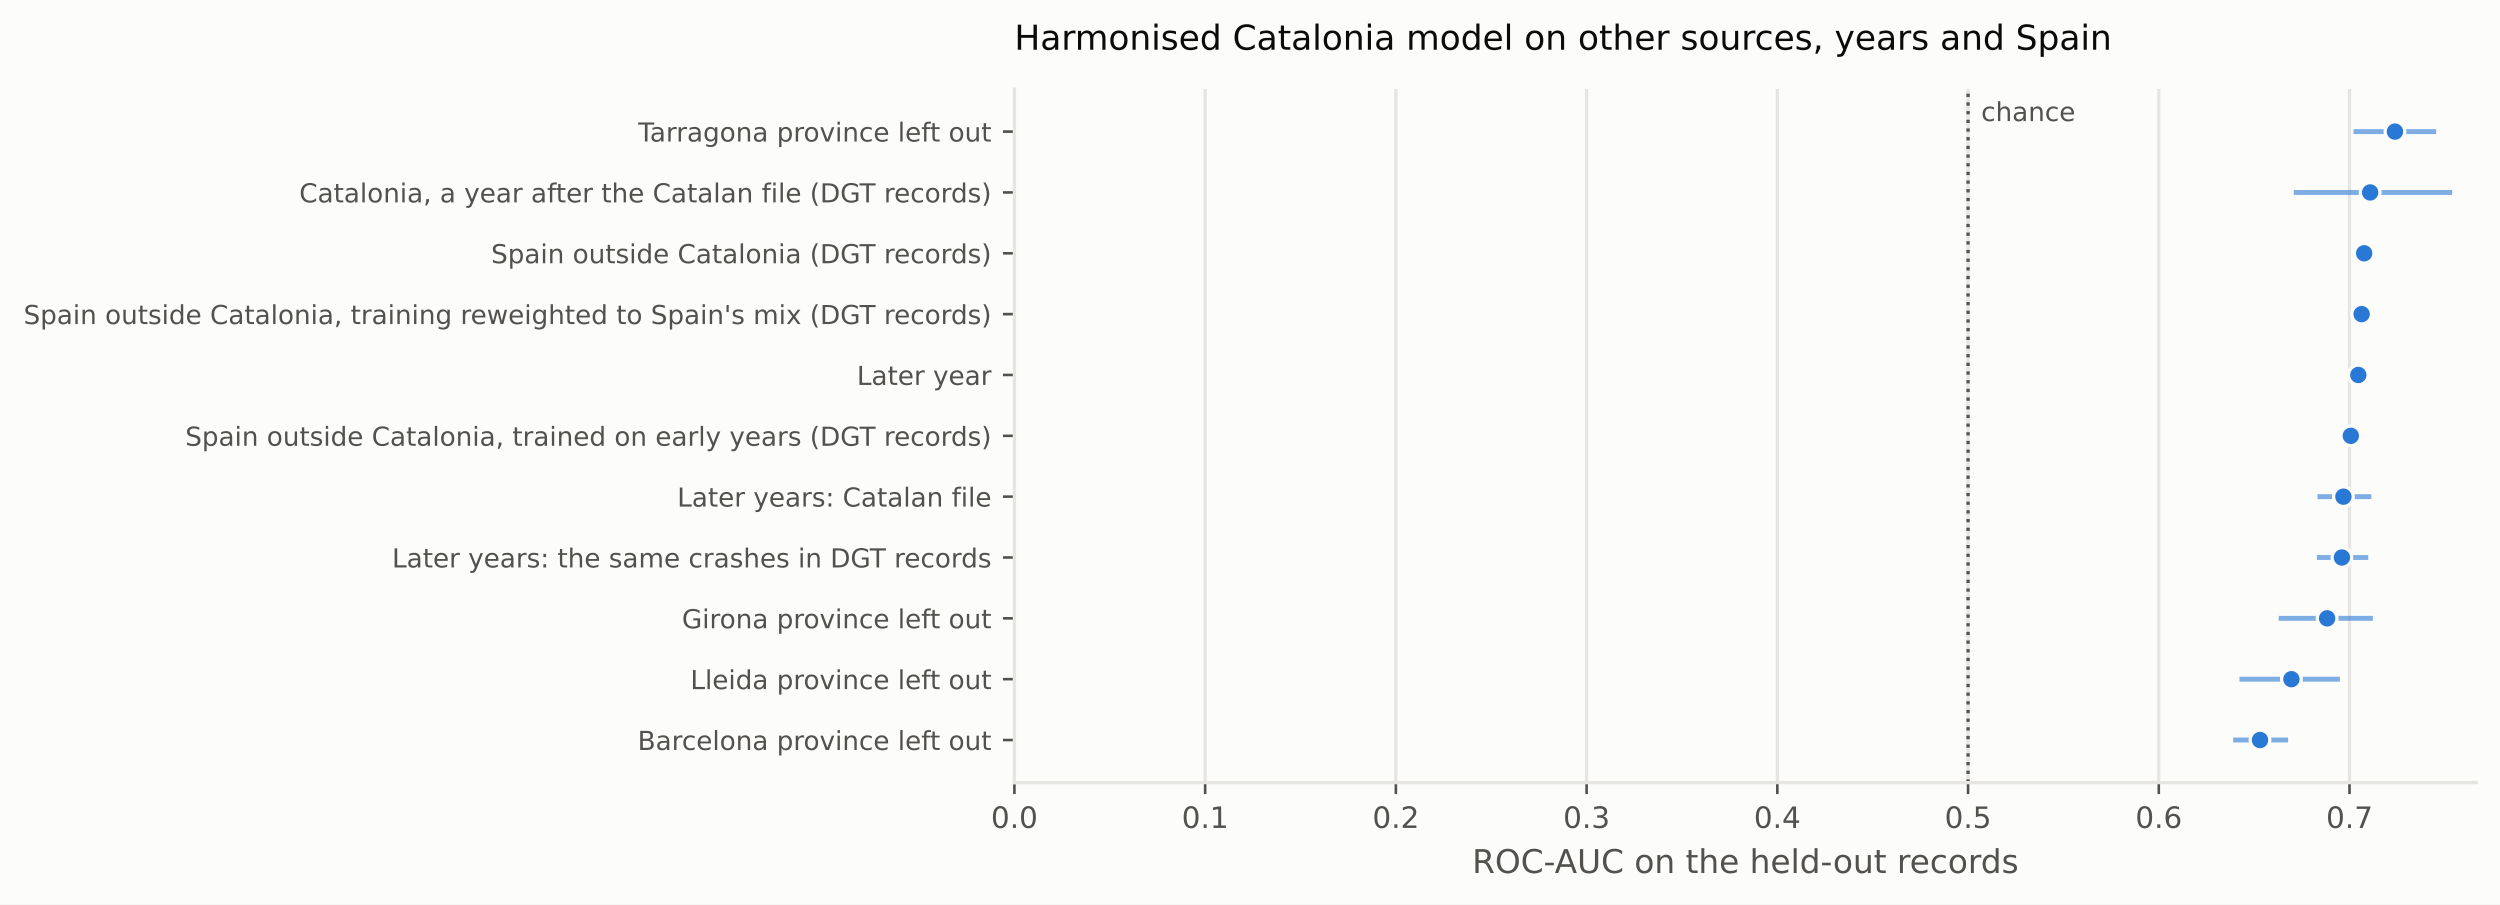
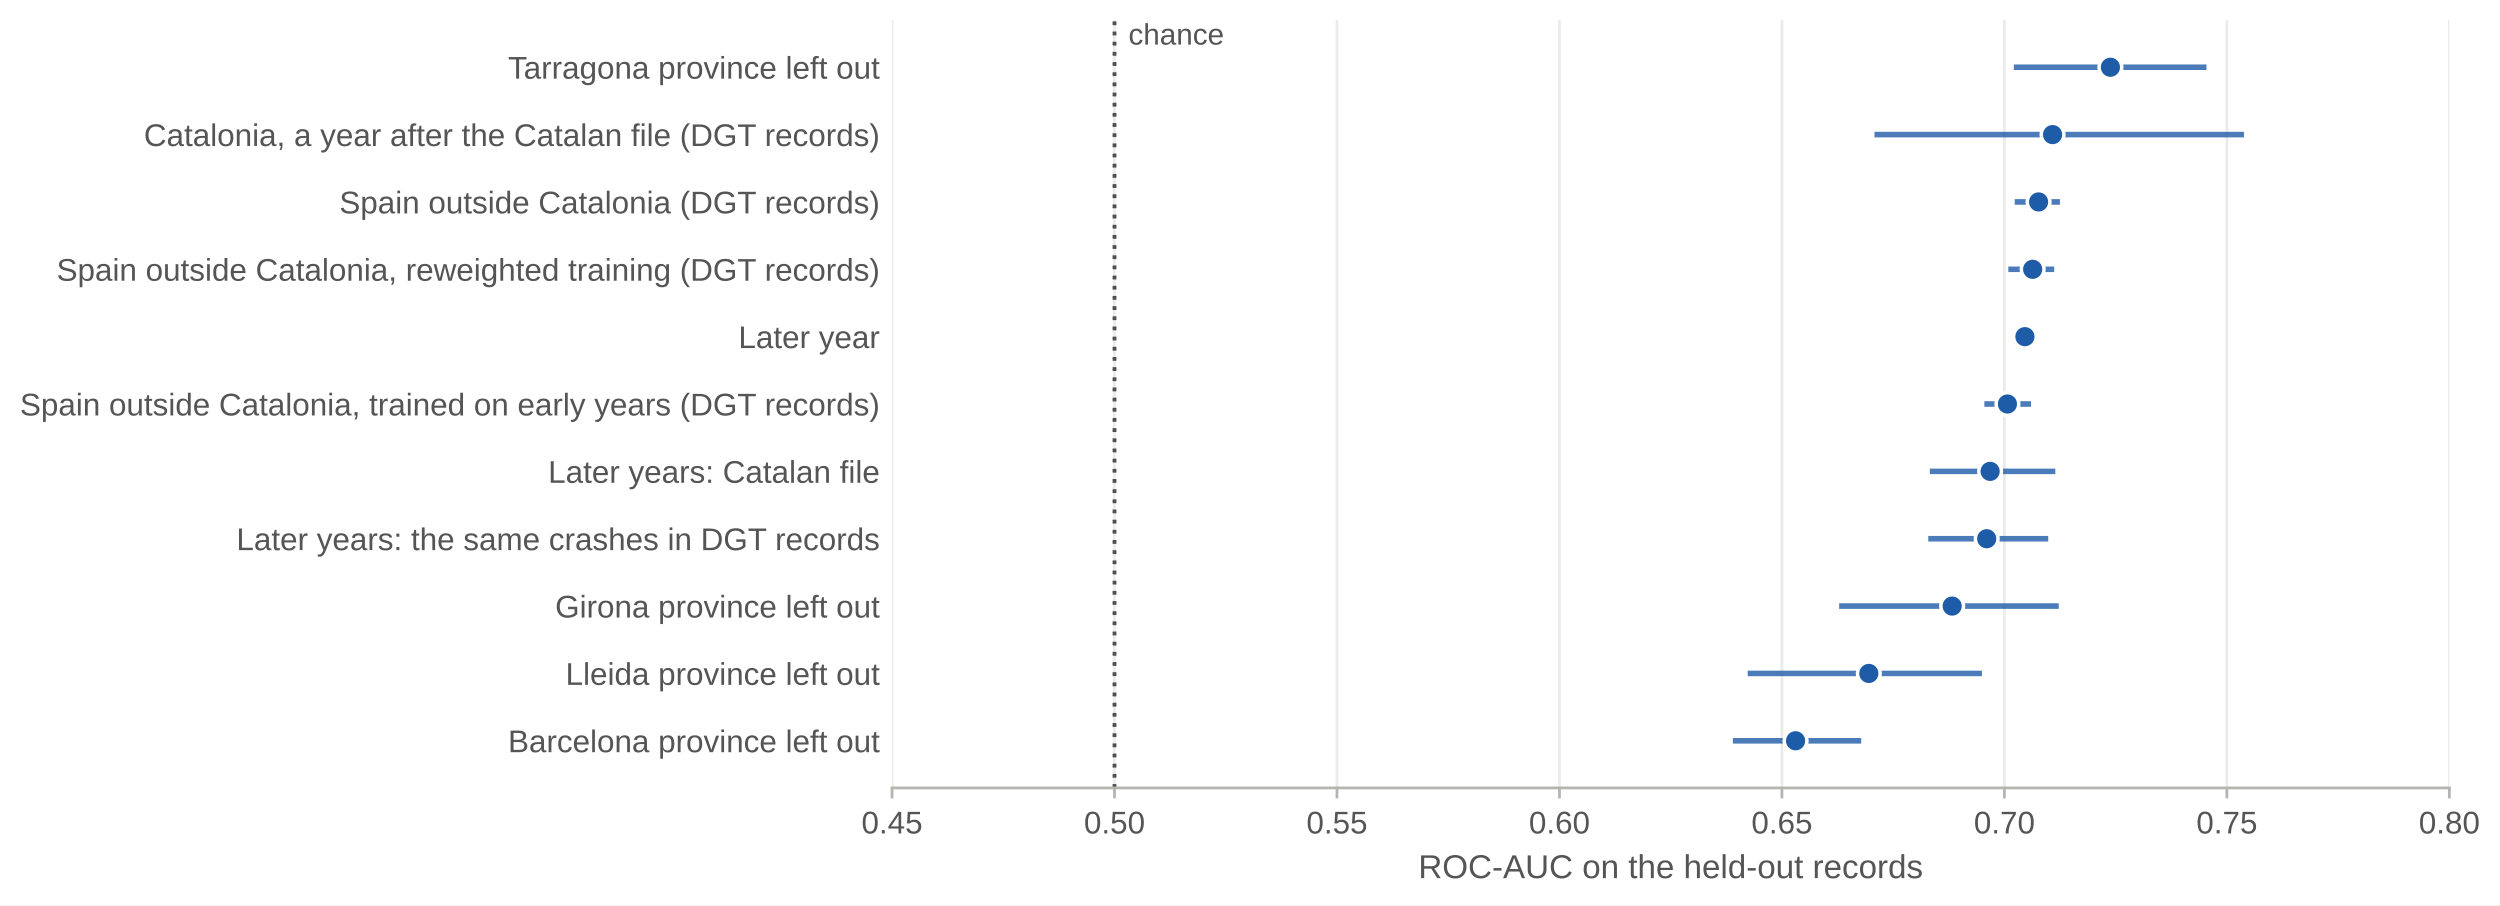
- <svg xmlns="http://www.w3.org/2000/svg" xmlns:xlink="http://www.w3.org/1999/xlink" width="763.336pt" height="276.16pt" viewBox="0 0 763.336 276.16" version="1.1">
+ <svg xmlns="http://www.w3.org/2000/svg" xmlns:xlink="http://www.w3.org/1999/xlink" width="716.614pt" height="259.479pt" viewBox="0 0 716.614 259.479" version="1.1">
  <defs>
    <style type="text/css">*{stroke-linejoin: round; stroke-linecap: butt}</style>
  </defs>
  <g id="figure_1">
    <g id="patch_1">
-       <path d="M 0 276.16  L 763.336 276.16  L 763.336 0  L 0 0  z " style="fill: #fcfcfb" />
+       <path d="M 0 259.479  L 716.614 259.479  L 716.614 0  L 0 0  z " style="fill: #ffffff" />
    </g>
    <g id="axes_1">
      <g id="patch_2">
-         <path d="M 309.736 238.959  L 756.136 238.959  L 756.136 27.178  L 309.736 27.178  z " style="fill: #fcfcfb" />
+         <path d="M 255.697 225.857  L 702.097 225.857  L 702.097 5.76  L 255.697 5.76  z " style="fill: #ffffff" />
      </g>
      <g id="matplotlib.axis_1">
        <g id="xtick_1">
          <g id="line2d_1">
-             <path d="M 309.736 238.959  L 309.736 27.178  " clip-path="url(#p1275d11345)" style="fill: none; stroke: #e6e5e1; stroke-linecap: round" />
+             <path d="M 255.697 225.857  L 255.697 5.76  " clip-path="url(#p3097433de4)" style="fill: none; stroke: #ebebe8; stroke-width: 0.8; stroke-linecap: round" />
          </g>
          <g id="line2d_2">
            <defs>
-               <path id="m3a9c350e79" d="M 0 0  L 0 3.5  " style="stroke: #52514e; stroke-width: 0.8" />
+               <path id="md614d822b1" d="M 0 0  L 0 3  " style="stroke: #b5b5b0; stroke-width: 0.8" />
            </defs>
            <g>
-               <use xlink:href="#m3a9c350e79" x="309.736" y="238.959" style="fill: #52514e; stroke: #52514e; stroke-width: 0.8" />
+               <use xlink:href="#md614d822b1" x="255.697" y="225.857" style="fill: #b5b5b0; stroke: #b5b5b0; stroke-width: 0.8" />
            </g>
          </g>
          <g id="text_1">
-             <text style="font-size: 9px; font-family: 'DejaVu Sans', 'Bitstream Vera Sans', 'Computer Modern Sans Serif', 'Lucida Grande', 'Verdana', 'Geneva', 'Lucid', 'Arial', 'Helvetica', 'Avant Garde', sans-serif; text-anchor: middle; fill: #52514e" x="309.736" y="252.797" transform="rotate(-0 309.7362 252.7971)">0.0</text>
+             <text style="font-size: 9px; font-family: 'Arial', 'Liberation Sans', 'Helvetica', 'DejaVu Sans', sans-serif; text-anchor: middle; fill: #555555" x="255.697" y="238.909" transform="rotate(-0 255.6969 238.909)">0.45</text>
          </g>
        </g>
        <g id="xtick_2">
          <g id="line2d_3">
-             <path d="M 367.972 238.959  L 367.972 27.178  " clip-path="url(#p1275d11345)" style="fill: none; stroke: #e6e5e1; stroke-linecap: round" />
+             <path d="M 319.468 225.857  L 319.468 5.76  " clip-path="url(#p3097433de4)" style="fill: none; stroke: #ebebe8; stroke-width: 0.8; stroke-linecap: round" />
          </g>
          <g id="line2d_4">
            <g>
-               <use xlink:href="#m3a9c350e79" x="367.972" y="238.959" style="fill: #52514e; stroke: #52514e; stroke-width: 0.8" />
+               <use xlink:href="#md614d822b1" x="319.468" y="225.857" style="fill: #b5b5b0; stroke: #b5b5b0; stroke-width: 0.8" />
            </g>
          </g>
          <g id="text_2">
-             <text style="font-size: 9px; font-family: 'DejaVu Sans', 'Bitstream Vera Sans', 'Computer Modern Sans Serif', 'Lucida Grande', 'Verdana', 'Geneva', 'Lucid', 'Arial', 'Helvetica', 'Avant Garde', sans-serif; text-anchor: middle; fill: #52514e" x="367.972" y="252.797" transform="rotate(-0 367.9723 252.7971)">0.1</text>
+             <text style="font-size: 9px; font-family: 'Arial', 'Liberation Sans', 'Helvetica', 'DejaVu Sans', sans-serif; text-anchor: middle; fill: #555555" x="319.468" y="238.909" transform="rotate(-0 319.4683 238.909)">0.50</text>
          </g>
        </g>
        <g id="xtick_3">
          <g id="line2d_5">
-             <path d="M 426.208 238.959  L 426.208 27.178  " clip-path="url(#p1275d11345)" style="fill: none; stroke: #e6e5e1; stroke-linecap: round" />
+             <path d="M 383.24 225.857  L 383.24 5.76  " clip-path="url(#p3097433de4)" style="fill: none; stroke: #ebebe8; stroke-width: 0.8; stroke-linecap: round" />
          </g>
          <g id="line2d_6">
            <g>
-               <use xlink:href="#m3a9c350e79" x="426.208" y="238.959" style="fill: #52514e; stroke: #52514e; stroke-width: 0.8" />
+               <use xlink:href="#md614d822b1" x="383.24" y="225.857" style="fill: #b5b5b0; stroke: #b5b5b0; stroke-width: 0.8" />
            </g>
          </g>
          <g id="text_3">
-             <text style="font-size: 9px; font-family: 'DejaVu Sans', 'Bitstream Vera Sans', 'Computer Modern Sans Serif', 'Lucida Grande', 'Verdana', 'Geneva', 'Lucid', 'Arial', 'Helvetica', 'Avant Garde', sans-serif; text-anchor: middle; fill: #52514e" x="426.208" y="252.797" transform="rotate(-0 426.2084 252.7971)">0.2</text>
+             <text style="font-size: 9px; font-family: 'Arial', 'Liberation Sans', 'Helvetica', 'DejaVu Sans', sans-serif; text-anchor: middle; fill: #555555" x="383.24" y="238.909" transform="rotate(-0 383.2397 238.909)">0.55</text>
          </g>
        </g>
        <g id="xtick_4">
          <g id="line2d_7">
-             <path d="M 484.444 238.959  L 484.444 27.178  " clip-path="url(#p1275d11345)" style="fill: none; stroke: #e6e5e1; stroke-linecap: round" />
+             <path d="M 447.011 225.857  L 447.011 5.76  " clip-path="url(#p3097433de4)" style="fill: none; stroke: #ebebe8; stroke-width: 0.8; stroke-linecap: round" />
          </g>
          <g id="line2d_8">
            <g>
-               <use xlink:href="#m3a9c350e79" x="484.444" y="238.959" style="fill: #52514e; stroke: #52514e; stroke-width: 0.8" />
+               <use xlink:href="#md614d822b1" x="447.011" y="225.857" style="fill: #b5b5b0; stroke: #b5b5b0; stroke-width: 0.8" />
            </g>
          </g>
          <g id="text_4">
-             <text style="font-size: 9px; font-family: 'DejaVu Sans', 'Bitstream Vera Sans', 'Computer Modern Sans Serif', 'Lucida Grande', 'Verdana', 'Geneva', 'Lucid', 'Arial', 'Helvetica', 'Avant Garde', sans-serif; text-anchor: middle; fill: #52514e" x="484.444" y="252.797" transform="rotate(-0 484.4445 252.7971)">0.3</text>
+             <text style="font-size: 9px; font-family: 'Arial', 'Liberation Sans', 'Helvetica', 'DejaVu Sans', sans-serif; text-anchor: middle; fill: #555555" x="447.011" y="238.909" transform="rotate(-0 447.0112 238.909)">0.60</text>
          </g>
        </g>
        <g id="xtick_5">
          <g id="line2d_9">
-             <path d="M 542.681 238.959  L 542.681 27.178  " clip-path="url(#p1275d11345)" style="fill: none; stroke: #e6e5e1; stroke-linecap: round" />
+             <path d="M 510.783 225.857  L 510.783 5.76  " clip-path="url(#p3097433de4)" style="fill: none; stroke: #ebebe8; stroke-width: 0.8; stroke-linecap: round" />
          </g>
          <g id="line2d_10">
            <g>
-               <use xlink:href="#m3a9c350e79" x="542.681" y="238.959" style="fill: #52514e; stroke: #52514e; stroke-width: 0.8" />
+               <use xlink:href="#md614d822b1" x="510.783" y="225.857" style="fill: #b5b5b0; stroke: #b5b5b0; stroke-width: 0.8" />
            </g>
          </g>
          <g id="text_5">
-             <text style="font-size: 9px; font-family: 'DejaVu Sans', 'Bitstream Vera Sans', 'Computer Modern Sans Serif', 'Lucida Grande', 'Verdana', 'Geneva', 'Lucid', 'Arial', 'Helvetica', 'Avant Garde', sans-serif; text-anchor: middle; fill: #52514e" x="542.681" y="252.797" transform="rotate(-0 542.6806 252.7971)">0.4</text>
+             <text style="font-size: 9px; font-family: 'Arial', 'Liberation Sans', 'Helvetica', 'DejaVu Sans', sans-serif; text-anchor: middle; fill: #555555" x="510.783" y="238.909" transform="rotate(-0 510.7826 238.909)">0.65</text>
          </g>
        </g>
        <g id="xtick_6">
          <g id="line2d_11">
-             <path d="M 600.917 238.959  L 600.917 27.178  " clip-path="url(#p1275d11345)" style="fill: none; stroke: #e6e5e1; stroke-linecap: round" />
+             <path d="M 574.554 225.857  L 574.554 5.76  " clip-path="url(#p3097433de4)" style="fill: none; stroke: #ebebe8; stroke-width: 0.8; stroke-linecap: round" />
          </g>
          <g id="line2d_12">
            <g>
-               <use xlink:href="#m3a9c350e79" x="600.917" y="238.959" style="fill: #52514e; stroke: #52514e; stroke-width: 0.8" />
+               <use xlink:href="#md614d822b1" x="574.554" y="225.857" style="fill: #b5b5b0; stroke: #b5b5b0; stroke-width: 0.8" />
            </g>
          </g>
          <g id="text_6">
-             <text style="font-size: 9px; font-family: 'DejaVu Sans', 'Bitstream Vera Sans', 'Computer Modern Sans Serif', 'Lucida Grande', 'Verdana', 'Geneva', 'Lucid', 'Arial', 'Helvetica', 'Avant Garde', sans-serif; text-anchor: middle; fill: #52514e" x="600.917" y="252.797" transform="rotate(-0 600.9166 252.7971)">0.5</text>
+             <text style="font-size: 9px; font-family: 'Arial', 'Liberation Sans', 'Helvetica', 'DejaVu Sans', sans-serif; text-anchor: middle; fill: #555555" x="574.554" y="238.909" transform="rotate(-0 574.554 238.909)">0.70</text>
          </g>
        </g>
        <g id="xtick_7">
          <g id="line2d_13">
-             <path d="M 659.153 238.959  L 659.153 27.178  " clip-path="url(#p1275d11345)" style="fill: none; stroke: #e6e5e1; stroke-linecap: round" />
+             <path d="M 638.325 225.857  L 638.325 5.76  " clip-path="url(#p3097433de4)" style="fill: none; stroke: #ebebe8; stroke-width: 0.8; stroke-linecap: round" />
          </g>
          <g id="line2d_14">
            <g>
-               <use xlink:href="#m3a9c350e79" x="659.153" y="238.959" style="fill: #52514e; stroke: #52514e; stroke-width: 0.8" />
+               <use xlink:href="#md614d822b1" x="638.325" y="225.857" style="fill: #b5b5b0; stroke: #b5b5b0; stroke-width: 0.8" />
            </g>
          </g>
          <g id="text_7">
-             <text style="font-size: 9px; font-family: 'DejaVu Sans', 'Bitstream Vera Sans', 'Computer Modern Sans Serif', 'Lucida Grande', 'Verdana', 'Geneva', 'Lucid', 'Arial', 'Helvetica', 'Avant Garde', sans-serif; text-anchor: middle; fill: #52514e" x="659.153" y="252.797" transform="rotate(-0 659.1527 252.7971)">0.6</text>
+             <text style="font-size: 9px; font-family: 'Arial', 'Liberation Sans', 'Helvetica', 'DejaVu Sans', sans-serif; text-anchor: middle; fill: #555555" x="638.325" y="238.909" transform="rotate(-0 638.3254 238.909)">0.75</text>
          </g>
        </g>
        <g id="xtick_8">
          <g id="line2d_15">
-             <path d="M 717.389 238.959  L 717.389 27.178  " clip-path="url(#p1275d11345)" style="fill: none; stroke: #e6e5e1; stroke-linecap: round" />
+             <path d="M 702.097 225.857  L 702.097 5.76  " clip-path="url(#p3097433de4)" style="fill: none; stroke: #ebebe8; stroke-width: 0.8; stroke-linecap: round" />
          </g>
          <g id="line2d_16">
            <g>
-               <use xlink:href="#m3a9c350e79" x="717.389" y="238.959" style="fill: #52514e; stroke: #52514e; stroke-width: 0.8" />
+               <use xlink:href="#md614d822b1" x="702.097" y="225.857" style="fill: #b5b5b0; stroke: #b5b5b0; stroke-width: 0.8" />
            </g>
          </g>
          <g id="text_8">
-             <text style="font-size: 9px; font-family: 'DejaVu Sans', 'Bitstream Vera Sans', 'Computer Modern Sans Serif', 'Lucida Grande', 'Verdana', 'Geneva', 'Lucid', 'Arial', 'Helvetica', 'Avant Garde', sans-serif; text-anchor: middle; fill: #52514e" x="717.389" y="252.797" transform="rotate(-0 717.3888 252.7971)">0.7</text>
+             <text style="font-size: 9px; font-family: 'Arial', 'Liberation Sans', 'Helvetica', 'DejaVu Sans', sans-serif; text-anchor: middle; fill: #555555" x="702.097" y="238.909" transform="rotate(-0 702.0969 238.909)">0.80</text>
          </g>
        </g>
        <g id="text_9">
-           <text style="font-size: 10px; font-family: 'DejaVu Sans', 'Bitstream Vera Sans', 'Computer Modern Sans Serif', 'Lucida Grande', 'Verdana', 'Geneva', 'Lucid', 'Arial', 'Helvetica', 'Avant Garde', sans-serif; text-anchor: middle; fill: #52514e" x="532.936" y="266.558" transform="rotate(-0 532.9362 266.5576)">ROC-AUC on the held-out records</text>
+           <text style="font-size: 9.5px; font-family: 'Arial', 'Liberation Sans', 'Helvetica', 'DejaVu Sans', sans-serif; text-anchor: middle; fill: #555555" x="478.897" y="251.719" transform="rotate(-0 478.8969 251.7193)">ROC-AUC on the held-out records</text>
        </g>
      </g>
      <g id="matplotlib.axis_2">
        <g id="ytick_1">
-           <g id="line2d_17">
-             <defs>
-               <path id="mdd3c75259f" d="M 0 0  L -3.5 0  " style="stroke: #52514e; stroke-width: 0.8" />
-             </defs>
-             <g>
-               <use xlink:href="#mdd3c75259f" x="309.736" y="225.955" style="fill: #52514e; stroke: #52514e; stroke-width: 0.8" />
-             </g>
-           </g>
+           <g id="line2d_17" />
          <g id="text_10">
-             <text style="font-size: 8px; font-family: 'DejaVu Sans', 'Bitstream Vera Sans', 'Computer Modern Sans Serif', 'Lucida Grande', 'Verdana', 'Geneva', 'Lucid', 'Arial', 'Helvetica', 'Avant Garde', sans-serif; text-anchor: end; fill: #52514e" x="302.736" y="228.994" transform="rotate(-0 302.7362 228.9945)">Barcelona province left out</text>
+             <text style="font-size: 9px; font-family: 'Arial', 'Liberation Sans', 'Helvetica', 'DejaVu Sans', sans-serif; text-anchor: end; fill: #555555" x="252.197" y="22.551" transform="rotate(-0 252.1969 22.55084)">Tarragona province left out</text>
          </g>
        </g>
        <g id="ytick_2">
-           <g id="line2d_18">
-             <g>
-               <use xlink:href="#mdd3c75259f" x="309.736" y="207.378" style="fill: #52514e; stroke: #52514e; stroke-width: 0.8" />
-             </g>
-           </g>
+           <g id="line2d_18" />
          <g id="text_11">
-             <text style="font-size: 8px; font-family: 'DejaVu Sans', 'Bitstream Vera Sans', 'Computer Modern Sans Serif', 'Lucida Grande', 'Verdana', 'Geneva', 'Lucid', 'Arial', 'Helvetica', 'Avant Garde', sans-serif; text-anchor: end; fill: #52514e" x="302.736" y="210.417" transform="rotate(-0 302.7362 210.4172)">Lleida province left out</text>
+             <text style="font-size: 9px; font-family: 'Arial', 'Liberation Sans', 'Helvetica', 'DejaVu Sans', sans-serif; text-anchor: end; fill: #555555" x="252.197" y="41.858" transform="rotate(-0 252.1969 41.85758)">Catalonia, a year after the Catalan file (DGT records)</text>
          </g>
        </g>
        <g id="ytick_3">
-           <g id="line2d_19">
-             <g>
-               <use xlink:href="#mdd3c75259f" x="309.736" y="188.801" style="fill: #52514e; stroke: #52514e; stroke-width: 0.8" />
-             </g>
-           </g>
+           <g id="line2d_19" />
          <g id="text_12">
-             <text style="font-size: 8px; font-family: 'DejaVu Sans', 'Bitstream Vera Sans', 'Computer Modern Sans Serif', 'Lucida Grande', 'Verdana', 'Geneva', 'Lucid', 'Arial', 'Helvetica', 'Avant Garde', sans-serif; text-anchor: end; fill: #52514e" x="302.736" y="191.84" transform="rotate(-0 302.7362 191.8399)">Girona province left out</text>
+             <text style="font-size: 9px; font-family: 'Arial', 'Liberation Sans', 'Helvetica', 'DejaVu Sans', sans-serif; text-anchor: end; fill: #555555" x="252.197" y="61.164" transform="rotate(-0 252.1969 61.16431)">Spain outside Catalonia (DGT records)</text>
          </g>
        </g>
        <g id="ytick_4">
-           <g id="line2d_20">
-             <g>
-               <use xlink:href="#mdd3c75259f" x="309.736" y="170.223" style="fill: #52514e; stroke: #52514e; stroke-width: 0.8" />
-             </g>
-           </g>
+           <g id="line2d_20" />
          <g id="text_13">
-             <text style="font-size: 8px; font-family: 'DejaVu Sans', 'Bitstream Vera Sans', 'Computer Modern Sans Serif', 'Lucida Grande', 'Verdana', 'Geneva', 'Lucid', 'Arial', 'Helvetica', 'Avant Garde', sans-serif; text-anchor: end; fill: #52514e" x="302.736" y="173.263" transform="rotate(-0 302.7362 173.2627)">Later years: the same crashes in DGT records</text>
+             <text style="font-size: 9px; font-family: 'Arial', 'Liberation Sans', 'Helvetica', 'DejaVu Sans', sans-serif; text-anchor: end; fill: #555555" x="252.197" y="80.471" transform="rotate(-0 252.1969 80.47105)">Spain outside Catalonia, reweighted training (DGT records)</text>
          </g>
        </g>
        <g id="ytick_5">
-           <g id="line2d_21">
-             <g>
-               <use xlink:href="#mdd3c75259f" x="309.736" y="151.646" style="fill: #52514e; stroke: #52514e; stroke-width: 0.8" />
-             </g>
-           </g>
+           <g id="line2d_21" />
          <g id="text_14">
-             <text style="font-size: 8px; font-family: 'DejaVu Sans', 'Bitstream Vera Sans', 'Computer Modern Sans Serif', 'Lucida Grande', 'Verdana', 'Geneva', 'Lucid', 'Arial', 'Helvetica', 'Avant Garde', sans-serif; text-anchor: end; fill: #52514e" x="302.736" y="154.685" transform="rotate(-0 302.7362 154.6854)">Later years: Catalan file</text>
+             <text style="font-size: 9px; font-family: 'Arial', 'Liberation Sans', 'Helvetica', 'DejaVu Sans', sans-serif; text-anchor: end; fill: #555555" x="252.197" y="99.778" transform="rotate(-0 252.1969 99.77779)">Later year</text>
          </g>
        </g>
        <g id="ytick_6">
-           <g id="line2d_22">
-             <g>
-               <use xlink:href="#mdd3c75259f" x="309.736" y="133.069" style="fill: #52514e; stroke: #52514e; stroke-width: 0.8" />
-             </g>
-           </g>
+           <g id="line2d_22" />
          <g id="text_15">
-             <text style="font-size: 8px; font-family: 'DejaVu Sans', 'Bitstream Vera Sans', 'Computer Modern Sans Serif', 'Lucida Grande', 'Verdana', 'Geneva', 'Lucid', 'Arial', 'Helvetica', 'Avant Garde', sans-serif; text-anchor: end; fill: #52514e" x="302.736" y="136.108" transform="rotate(-0 302.7362 136.1081)">Spain outside Catalonia, trained on early years (DGT records)</text>
+             <text style="font-size: 9px; font-family: 'Arial', 'Liberation Sans', 'Helvetica', 'DejaVu Sans', sans-serif; text-anchor: end; fill: #555555" x="252.197" y="119.085" transform="rotate(-0 252.1969 119.0845)">Spain outside Catalonia, trained on early years (DGT records)</text>
          </g>
        </g>
        <g id="ytick_7">
-           <g id="line2d_23">
-             <g>
-               <use xlink:href="#mdd3c75259f" x="309.736" y="114.491" style="fill: #52514e; stroke: #52514e; stroke-width: 0.8" />
-             </g>
-           </g>
+           <g id="line2d_23" />
          <g id="text_16">
-             <text style="font-size: 8px; font-family: 'DejaVu Sans', 'Bitstream Vera Sans', 'Computer Modern Sans Serif', 'Lucida Grande', 'Verdana', 'Geneva', 'Lucid', 'Arial', 'Helvetica', 'Avant Garde', sans-serif; text-anchor: end; fill: #52514e" x="302.736" y="117.531" transform="rotate(-0 302.7362 117.5306)">Later year</text>
+             <text style="font-size: 9px; font-family: 'Arial', 'Liberation Sans', 'Helvetica', 'DejaVu Sans', sans-serif; text-anchor: end; fill: #555555" x="252.197" y="138.391" transform="rotate(-0 252.1969 138.3913)">Later years: Catalan file</text>
          </g>
        </g>
        <g id="ytick_8">
-           <g id="line2d_24">
-             <g>
-               <use xlink:href="#mdd3c75259f" x="309.736" y="95.914" style="fill: #52514e; stroke: #52514e; stroke-width: 0.8" />
-             </g>
-           </g>
+           <g id="line2d_24" />
          <g id="text_17">
-             <text style="font-size: 8px; font-family: 'DejaVu Sans', 'Bitstream Vera Sans', 'Computer Modern Sans Serif', 'Lucida Grande', 'Verdana', 'Geneva', 'Lucid', 'Arial', 'Helvetica', 'Avant Garde', sans-serif; text-anchor: end; fill: #52514e" x="302.736" y="98.954" transform="rotate(-0 302.7362 98.95361)">Spain outside Catalonia, training reweighted to Spain's mix (DGT records)</text>
+             <text style="font-size: 9px; font-family: 'Arial', 'Liberation Sans', 'Helvetica', 'DejaVu Sans', sans-serif; text-anchor: end; fill: #555555" x="252.197" y="157.698" transform="rotate(-0 252.1969 157.698)">Later years: the same crashes in DGT records</text>
          </g>
        </g>
        <g id="ytick_9">
-           <g id="line2d_25">
-             <g>
-               <use xlink:href="#mdd3c75259f" x="309.736" y="77.337" style="fill: #52514e; stroke: #52514e; stroke-width: 0.8" />
-             </g>
-           </g>
+           <g id="line2d_25" />
          <g id="text_18">
-             <text style="font-size: 8px; font-family: 'DejaVu Sans', 'Bitstream Vera Sans', 'Computer Modern Sans Serif', 'Lucida Grande', 'Verdana', 'Geneva', 'Lucid', 'Arial', 'Helvetica', 'Avant Garde', sans-serif; text-anchor: end; fill: #52514e" x="302.736" y="80.376" transform="rotate(-0 302.7362 80.37635)">Spain outside Catalonia (DGT records)</text>
+             <text style="font-size: 9px; font-family: 'Arial', 'Liberation Sans', 'Helvetica', 'DejaVu Sans', sans-serif; text-anchor: end; fill: #555555" x="252.197" y="177.005" transform="rotate(-0 252.1969 177.0047)">Girona province left out</text>
          </g>
        </g>
        <g id="ytick_10">
-           <g id="line2d_26">
-             <g>
-               <use xlink:href="#mdd3c75259f" x="309.736" y="58.76" style="fill: #52514e; stroke: #52514e; stroke-width: 0.8" />
-             </g>
-           </g>
+           <g id="line2d_26" />
          <g id="text_19">
-             <text style="font-size: 8px; font-family: 'DejaVu Sans', 'Bitstream Vera Sans', 'Computer Modern Sans Serif', 'Lucida Grande', 'Verdana', 'Geneva', 'Lucid', 'Arial', 'Helvetica', 'Avant Garde', sans-serif; text-anchor: end; fill: #52514e" x="302.736" y="61.799" transform="rotate(-0 302.7362 61.79908)">Catalonia, a year after the Catalan file (DGT records)</text>
+             <text style="font-size: 9px; font-family: 'Arial', 'Liberation Sans', 'Helvetica', 'DejaVu Sans', sans-serif; text-anchor: end; fill: #555555" x="252.197" y="196.311" transform="rotate(-0 252.1969 196.3115)">Lleida province left out</text>
          </g>
        </g>
        <g id="ytick_11">
-           <g id="line2d_27">
-             <g>
-               <use xlink:href="#mdd3c75259f" x="309.736" y="40.182" style="fill: #52514e; stroke: #52514e; stroke-width: 0.8" />
-             </g>
-           </g>
+           <g id="line2d_27" />
          <g id="text_20">
-             <text style="font-size: 8px; font-family: 'DejaVu Sans', 'Bitstream Vera Sans', 'Computer Modern Sans Serif', 'Lucida Grande', 'Verdana', 'Geneva', 'Lucid', 'Arial', 'Helvetica', 'Avant Garde', sans-serif; text-anchor: end; fill: #52514e" x="302.736" y="43.222" transform="rotate(-0 302.7362 43.22182)">Tarragona province left out</text>
-           </g>
-         </g>
+             <text style="font-size: 9px; font-family: 'Arial', 'Liberation Sans', 'Helvetica', 'DejaVu Sans', sans-serif; text-anchor: end; fill: #555555" x="252.197" y="215.618" transform="rotate(-0 252.1969 215.6182)">Barcelona province left out</text>
+           </g>
+         </g>
+       </g>
+       <g id="line2d_28">
+         <path d="M 319.468 225.857  L 319.468 5.76  " clip-path="url(#p3097433de4)" style="fill: none; stroke-dasharray: 1.1,1.815; stroke-dashoffset: 0; stroke: #4f4f4f; stroke-width: 1.1" />
      </g>
      <g id="LineCollection_1">
-         <path d="M 681.85 225.955  L 698.646 225.955  " clip-path="url(#p1275d11345)" style="fill: none; stroke: #2a78d6; stroke-opacity: 0.6; stroke-width: 1.5" />
-         <path d="M 683.789 207.378  L 714.448 207.378  " clip-path="url(#p1275d11345)" style="fill: none; stroke: #2a78d6; stroke-opacity: 0.6; stroke-width: 1.5" />
-         <path d="M 695.759 188.801  L 724.503 188.801  " clip-path="url(#p1275d11345)" style="fill: none; stroke: #2a78d6; stroke-opacity: 0.6; stroke-width: 1.5" />
-         <path d="M 707.424 170.223  L 723.124 170.223  " clip-path="url(#p1275d11345)" style="fill: none; stroke: #2a78d6; stroke-opacity: 0.6; stroke-width: 1.5" />
-         <path d="M 707.622 151.646  L 724.052 151.646  " clip-path="url(#p1275d11345)" style="fill: none; stroke: #2a78d6; stroke-opacity: 0.6; stroke-width: 1.5" />
-         <path d="M 714.764 133.069  L 720.87 133.069  " clip-path="url(#p1275d11345)" style="fill: none; stroke: #2a78d6; stroke-opacity: 0.6; stroke-width: 1.5" />
-         <path d="M 720.073 114.491  L 720.073 114.491  " clip-path="url(#p1275d11345)" style="fill: none; stroke: #2a78d6; stroke-opacity: 0.6; stroke-width: 1.5" />
-         <path d="M 717.901 95.914  L 723.909 95.914  " clip-path="url(#p1275d11345)" style="fill: none; stroke: #2a78d6; stroke-opacity: 0.6; stroke-width: 1.5" />
-         <path d="M 718.737 77.337  L 724.659 77.337  " clip-path="url(#p1275d11345)" style="fill: none; stroke: #2a78d6; stroke-opacity: 0.6; stroke-width: 1.5" />
-         <path d="M 700.384 58.76  L 748.745 58.76  " clip-path="url(#p1275d11345)" style="fill: none; stroke: #2a78d6; stroke-opacity: 0.6; stroke-width: 1.5" />
-         <path d="M 718.622 40.182  L 743.84 40.182  " clip-path="url(#p1275d11345)" style="fill: none; stroke: #2a78d6; stroke-opacity: 0.6; stroke-width: 1.5" />
-       </g>
-       <g id="line2d_28">
+         <path d="M 577.255 19.275  L 632.485 19.275  " clip-path="url(#p3097433de4)" style="fill: none; stroke: #1f5ca8; stroke-opacity: 0.8; stroke-width: 1.6" />
+         <path d="M 537.313 38.581  L 643.227 38.581  " clip-path="url(#p3097433de4)" style="fill: none; stroke: #1f5ca8; stroke-opacity: 0.8; stroke-width: 1.6" />
+         <path d="M 577.507 57.888  L 590.476 57.888  " clip-path="url(#p3097433de4)" style="fill: none; stroke: #1f5ca8; stroke-opacity: 0.8; stroke-width: 1.6" />
+         <path d="M 575.676 77.195  L 588.835 77.195  " clip-path="url(#p3097433de4)" style="fill: none; stroke: #1f5ca8; stroke-opacity: 0.8; stroke-width: 1.6" />
+         <path d="M 580.432 96.502  L 580.432 96.502  " clip-path="url(#p3097433de4)" style="fill: none; stroke: #1f5ca8; stroke-opacity: 0.8; stroke-width: 1.6" />
+         <path d="M 568.806 115.808  L 582.179 115.808  " clip-path="url(#p3097433de4)" style="fill: none; stroke: #1f5ca8; stroke-opacity: 0.8; stroke-width: 1.6" />
+         <path d="M 553.164 135.115  L 589.146 135.115  " clip-path="url(#p3097433de4)" style="fill: none; stroke: #1f5ca8; stroke-opacity: 0.8; stroke-width: 1.6" />
+         <path d="M 552.73 154.422  L 587.114 154.422  " clip-path="url(#p3097433de4)" style="fill: none; stroke: #1f5ca8; stroke-opacity: 0.8; stroke-width: 1.6" />
+         <path d="M 527.182 173.729  L 590.136 173.729  " clip-path="url(#p3097433de4)" style="fill: none; stroke: #1f5ca8; stroke-opacity: 0.8; stroke-width: 1.6" />
+         <path d="M 500.967 193.035  L 568.113 193.035  " clip-path="url(#p3097433de4)" style="fill: none; stroke: #1f5ca8; stroke-opacity: 0.8; stroke-width: 1.6" />
+         <path d="M 496.721 212.342  L 533.504 212.342  " clip-path="url(#p3097433de4)" style="fill: none; stroke: #1f5ca8; stroke-opacity: 0.8; stroke-width: 1.6" />
+       </g>
+       <g id="patch_3">
+         <path d="M 255.697 225.857  L 702.097 225.857  " style="fill: none; stroke: #b5b5b0; stroke-width: 0.8; stroke-linejoin: miter; stroke-linecap: square" />
+       </g>
+       <g id="line2d_29">
        <defs>
-           <path id="m46226ccf0c" d="M 0 3  C 0.796 3 1.559 2.684 2.121 2.121  C 2.684 1.559 3 0.796 3 0  C 3 -0.796 2.684 -1.559 2.121 -2.121  C 1.559 -2.684 0.796 -3 0 -3  C -0.796 -3 -1.559 -2.684 -2.121 -2.121  C -2.684 -1.559 -3 -0.796 -3 0  C -3 0.796 -2.684 1.559 -2.121 2.121  C -1.559 2.684 -0.796 3 0 3  z " style="stroke: #fcfcfb" />
+           <path id="m996aca2383" d="M 0 3.25  C 0.862 3.25 1.689 2.908 2.298 2.298  C 2.908 1.689 3.25 0.862 3.25 0  C 3.25 -0.862 2.908 -1.689 2.298 -2.298  C 1.689 -2.908 0.862 -3.25 0 -3.25  C -0.862 -3.25 -1.689 -2.908 -2.298 -2.298  C -2.908 -1.689 -3.25 -0.862 -3.25 0  C -3.25 0.862 -2.908 1.689 -2.298 2.298  C -1.689 2.908 -0.862 3.25 0 3.25  z " style="stroke: #ffffff" />
        </defs>
-         <g clip-path="url(#p1275d11345)">
-           <use xlink:href="#m46226ccf0c" x="690.055" y="225.955" style="fill: #2a78d6; stroke: #fcfcfb" />
-           <use xlink:href="#m46226ccf0c" x="699.644" y="207.378" style="fill: #2a78d6; stroke: #fcfcfb" />
-           <use xlink:href="#m46226ccf0c" x="710.552" y="188.801" style="fill: #2a78d6; stroke: #fcfcfb" />
-           <use xlink:href="#m46226ccf0c" x="715.07" y="170.223" style="fill: #2a78d6; stroke: #fcfcfb" />
-           <use xlink:href="#m46226ccf0c" x="715.52" y="151.646" style="fill: #2a78d6; stroke: #fcfcfb" />
-           <use xlink:href="#m46226ccf0c" x="717.784" y="133.069" style="fill: #2a78d6; stroke: #fcfcfb" />
-           <use xlink:href="#m46226ccf0c" x="720.073" y="114.491" style="fill: #2a78d6; stroke: #fcfcfb" />
-           <use xlink:href="#m46226ccf0c" x="721.086" y="95.914" style="fill: #2a78d6; stroke: #fcfcfb" />
-           <use xlink:href="#m46226ccf0c" x="721.862" y="77.337" style="fill: #2a78d6; stroke: #fcfcfb" />
-           <use xlink:href="#m46226ccf0c" x="723.692" y="58.76" style="fill: #2a78d6; stroke: #fcfcfb" />
-           <use xlink:href="#m46226ccf0c" x="731.263" y="40.182" style="fill: #2a78d6; stroke: #fcfcfb" />
-         </g>
-       </g>
-       <g id="line2d_29">
-         <path d="M 600.917 238.959  L 600.917 27.178  " clip-path="url(#p1275d11345)" style="fill: none; stroke-dasharray: 1,1.65; stroke-dashoffset: 0; stroke: #52514e" />
-       </g>
-       <g id="patch_3">
-         <path d="M 309.736 238.959  L 309.736 27.178  " style="fill: none; stroke: #e6e5e1; stroke-linejoin: miter; stroke-linecap: square" />
-       </g>
-       <g id="patch_4">
-         <path d="M 309.736 238.959  L 756.136 238.959  " style="fill: none; stroke: #e6e5e1; stroke-linejoin: miter; stroke-linecap: square" />
+         <g clip-path="url(#p3097433de4)">
+           <use xlink:href="#m996aca2383" x="604.94" y="19.275" style="fill: #1f5ca8; stroke: #ffffff" />
+           <use xlink:href="#m996aca2383" x="588.358" y="38.581" style="fill: #1f5ca8; stroke: #ffffff" />
+           <use xlink:href="#m996aca2383" x="584.351" y="57.888" style="fill: #1f5ca8; stroke: #ffffff" />
+           <use xlink:href="#m996aca2383" x="582.652" y="77.195" style="fill: #1f5ca8; stroke: #ffffff" />
+           <use xlink:href="#m996aca2383" x="580.432" y="96.502" style="fill: #1f5ca8; stroke: #ffffff" />
+           <use xlink:href="#m996aca2383" x="575.42" y="115.808" style="fill: #1f5ca8; stroke: #ffffff" />
+           <use xlink:href="#m996aca2383" x="570.461" y="135.115" style="fill: #1f5ca8; stroke: #ffffff" />
+           <use xlink:href="#m996aca2383" x="569.475" y="154.422" style="fill: #1f5ca8; stroke: #ffffff" />
+           <use xlink:href="#m996aca2383" x="559.58" y="173.729" style="fill: #1f5ca8; stroke: #ffffff" />
+           <use xlink:href="#m996aca2383" x="535.692" y="193.035" style="fill: #1f5ca8; stroke: #ffffff" />
+           <use xlink:href="#m996aca2383" x="514.691" y="212.342" style="fill: #1f5ca8; stroke: #ffffff" />
+         </g>
      </g>
      <g id="text_21">
-         <text style="font-size: 8px; font-family: 'DejaVu Sans', 'Bitstream Vera Sans', 'Computer Modern Sans Serif', 'Lucida Grande', 'Verdana', 'Geneva', 'Lucid', 'Arial', 'Helvetica', 'Avant Garde', sans-serif; text-anchor: start; fill: #52514e" x="604.917" y="36.973" transform="rotate(-0 604.9166 36.97256)">chance</text>
-       </g>
-       <g id="text_22">
-         <text style="font-size: 10.5px; font-family: 'DejaVu Sans', 'Bitstream Vera Sans', 'Computer Modern Sans Serif', 'Lucida Grande', 'Verdana', 'Geneva', 'Lucid', 'Arial', 'Helvetica', 'Avant Garde', sans-serif; text-anchor: start; fill: #0b0b0b" x="309.736" y="15.178" transform="rotate(-0 309.7362 15.17836)">Harmonised Catalonia model on other sources, years and Spain</text>
+         <text style="font-size: 8.5px; font-family: 'Arial', 'Liberation Sans', 'Helvetica', 'DejaVu Sans', sans-serif; text-anchor: start; fill: #555555" x="323.468" y="12.786" transform="rotate(-0 323.4683 12.78639)">chance</text>
      </g>
    </g>
  </g>
  <defs>
-     <clipPath id="p1275d11345">
-       <rect x="309.736" y="27.178" width="446.4" height="211.781" />
+     <clipPath id="p3097433de4">
+       <rect x="255.697" y="5.76" width="446.4" height="220.097" />
    </clipPath>
  </defs>
</svg>
